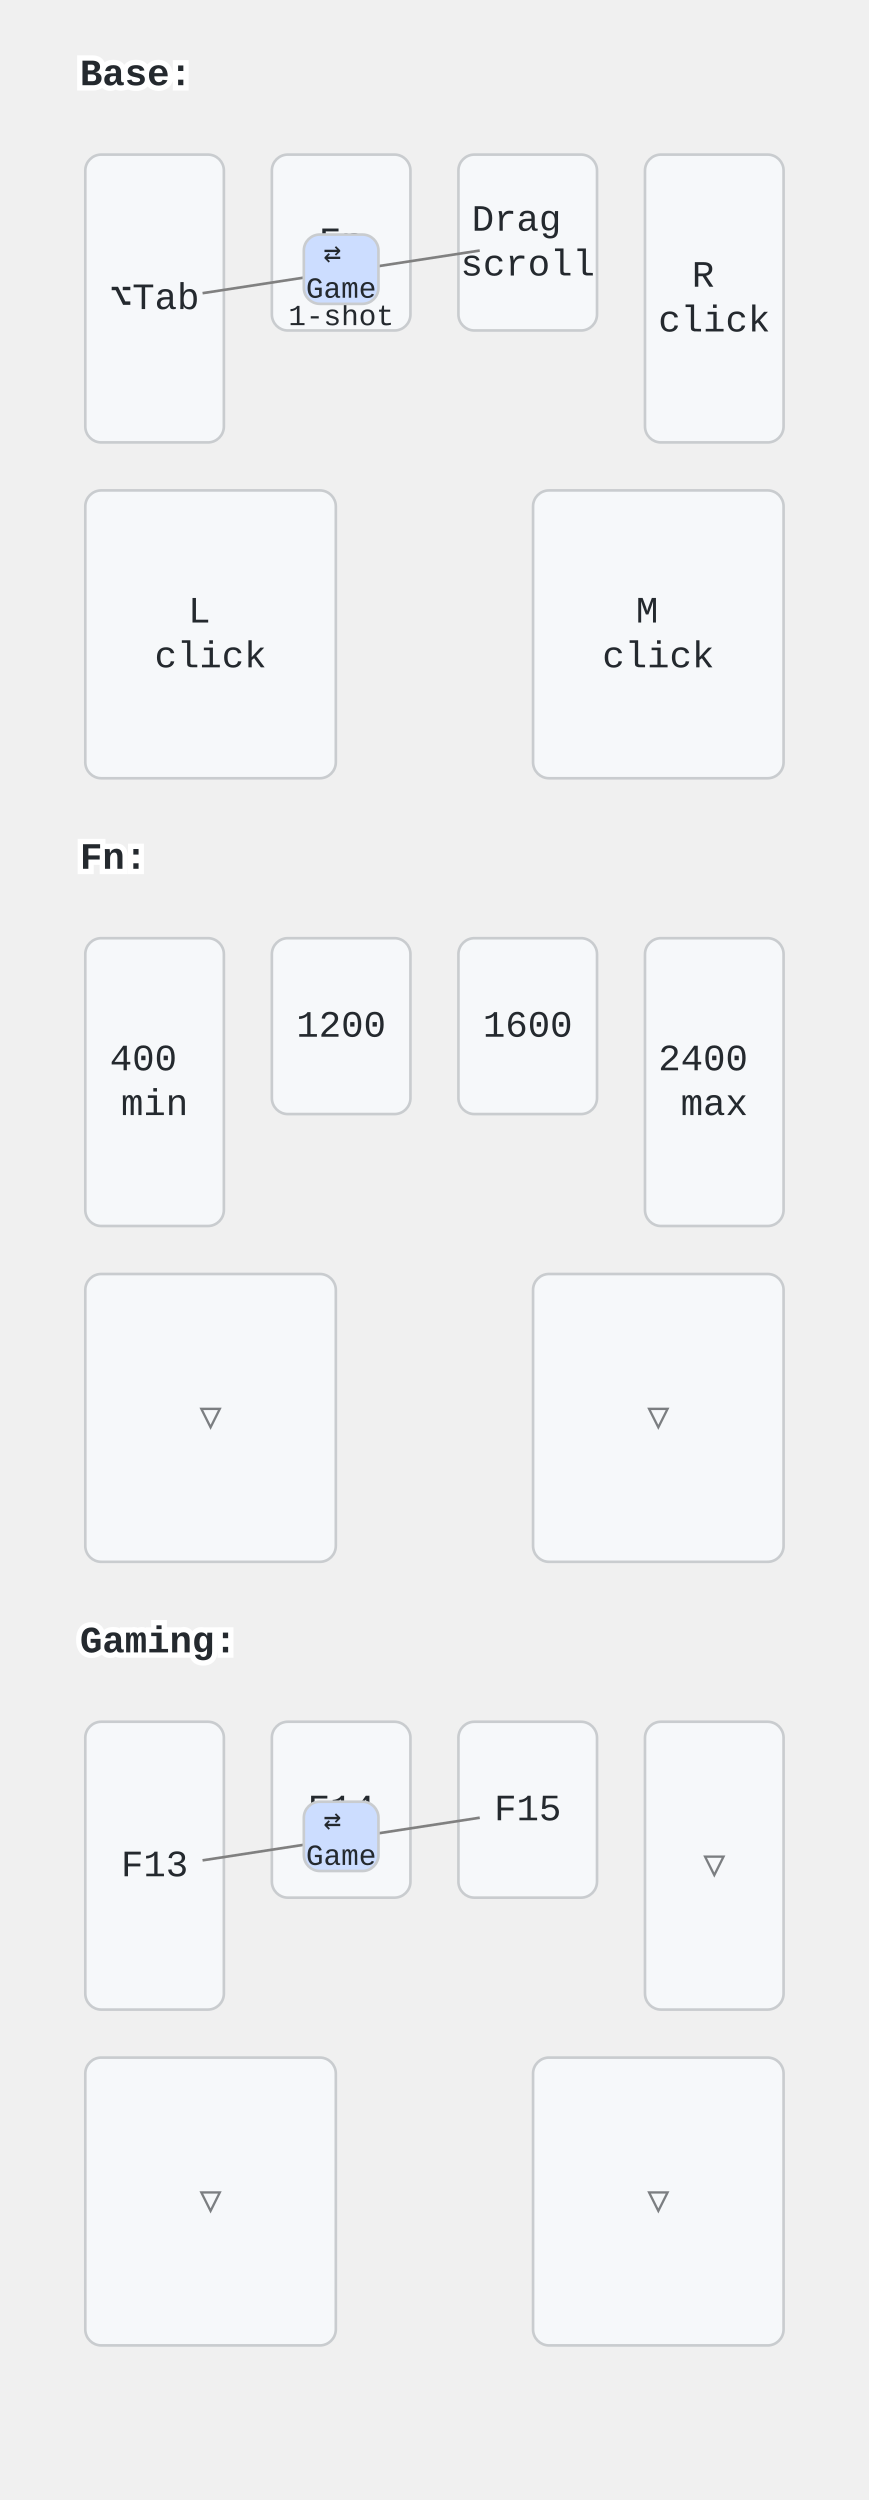
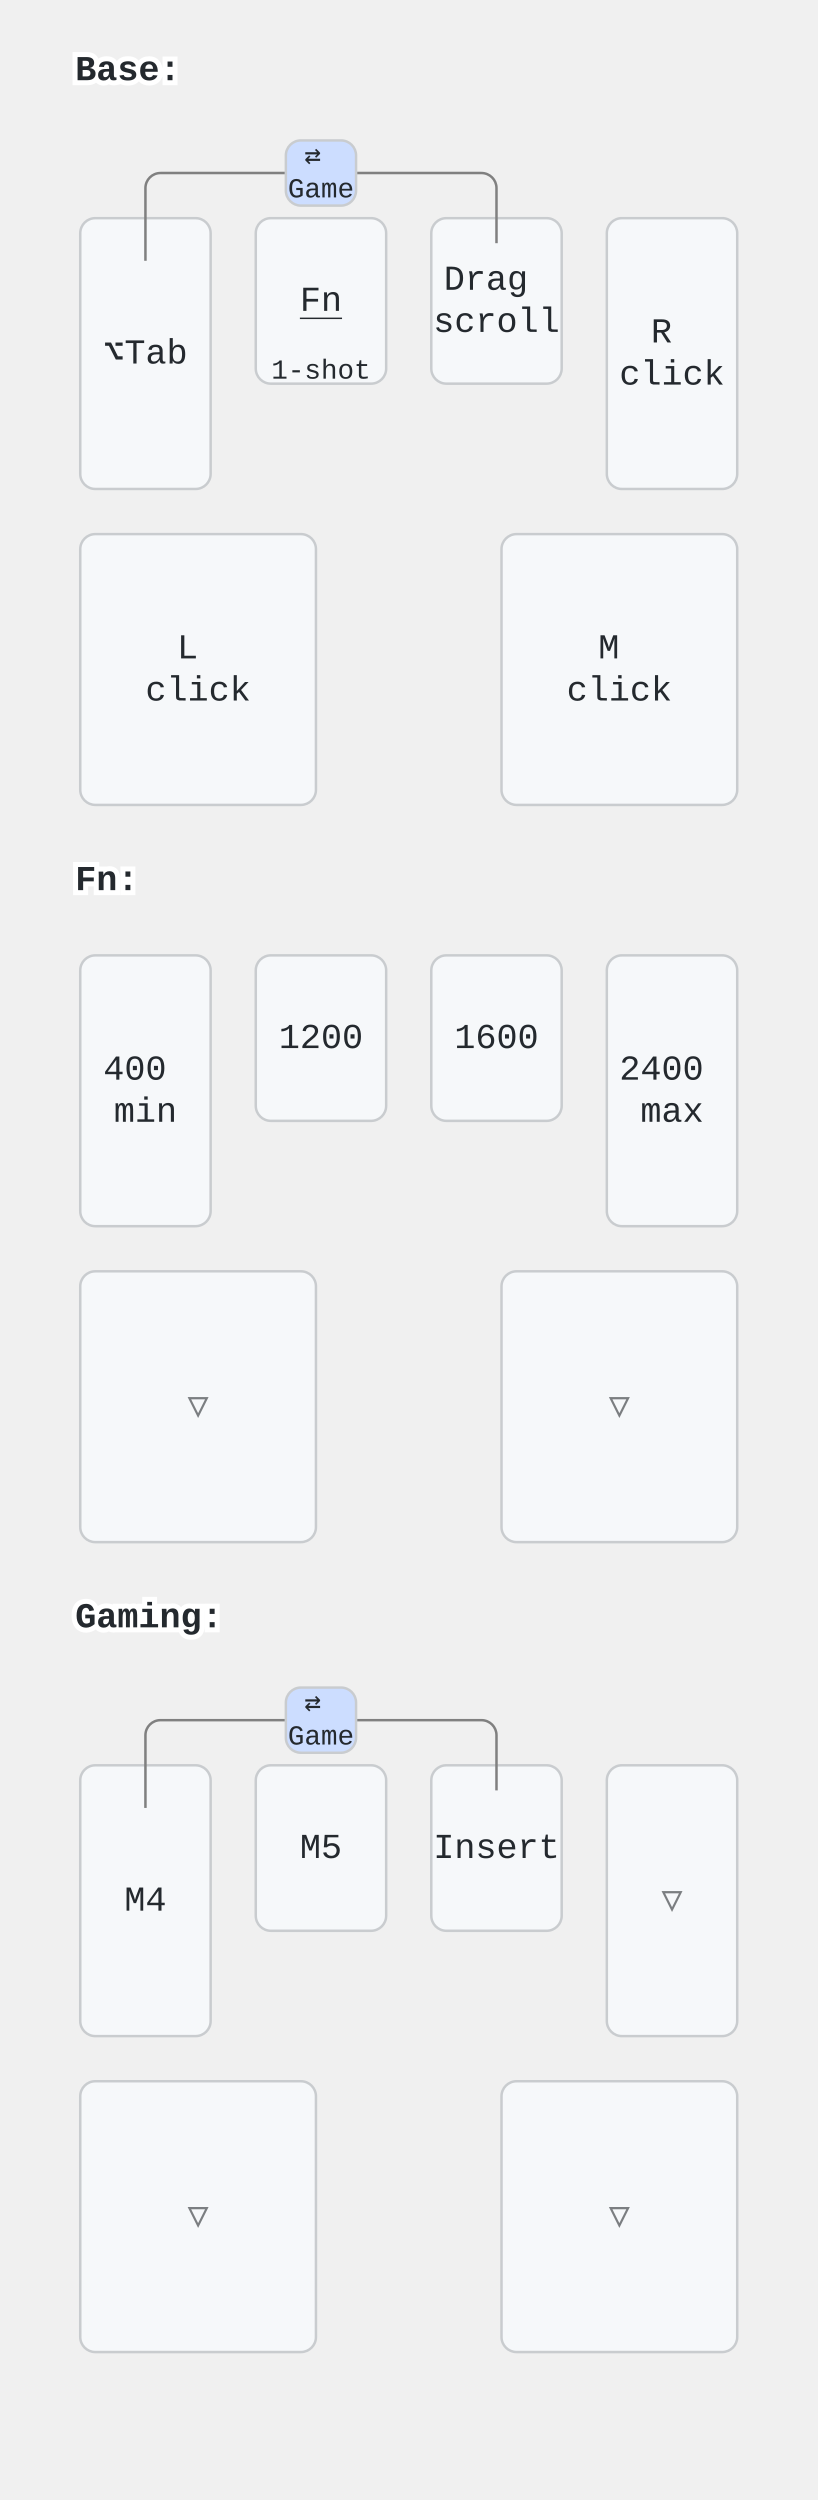
- <svg xmlns="http://www.w3.org/2000/svg" width="326" height="938" viewBox="0 0 326 938" class="keymap">
+ <svg xmlns="http://www.w3.org/2000/svg" width="326" height="997" viewBox="0 0 326 997" class="keymap">
  <style>/* inherit to force styles through use tags */
svg path {
    fill: inherit;
}

/* font and background color specifications */
svg.keymap {
    font-family: SFMono-Regular,Consolas,Liberation Mono,Menlo,monospace;
    font-size: 14px;
    font-kerning: normal;
    text-rendering: optimizeLegibility;
    fill: #24292e;
}

/* default key styling */
rect.key {
    fill: #f6f8fa;
}

rect.key, rect.combo {
    stroke: #c9cccf;
    stroke-width: 1;
}

/* default key side styling, only used is draw_key_sides is set */
rect.side {
    filter: brightness(90%);
}

/* color accent for combo boxes */
rect.combo, rect.combo-separate {
    fill: #cdf;
}

/* color accent for held keys */
rect.held, rect.combo.held {
    fill: #fdd;
}

/* color accent for ghost (optional) keys */
rect.ghost, rect.combo.ghost {
    stroke-dasharray: 4, 4;
    stroke-width: 2;
}

text {
    text-anchor: middle;
    dominant-baseline: middle;
}

/* styling for layer labels */
text.label {
    font-weight: bold;
    text-anchor: start;
    stroke: white;
    stroke-width: 4;
    paint-order: stroke;
}

/* styling for optional footer */
text.footer {
    text-anchor: end;
    dominant-baseline: auto;
    stroke: white;
    stroke-width: 4;
    paint-order: stroke;
}

/* styling for combo tap, and key non-tap label text */
text.combo, text.hold, text.shifted, text.left, text.right, text.tl, text.tr, text.bl, text.br {
    font-size: 11px;
}

text.hold, text.bl, text.br {
    text-anchor: middle;
    dominant-baseline: auto;
}

text.shifted, text.tl, text.tr {
    text-anchor: middle;
    dominant-baseline: hanging;
}

text.left, text.tl, text.bl {
    text-anchor: start;
}

text.right, text.tr, text.br {
    text-anchor: end;
}

text.layer-activator {
    text-decoration: underline;
}

/* styling for hold/shifted label text in combo box */
text.combo.hold, text.combo.shifted, text.combo.left, text.combo.right {
    font-size: 8px;
}

/* lighter symbol for transparent keys */
text.trans {
    fill: #7b7e81;
}

/* styling for combo dendrons */
path.combo {
    stroke-width: 1;
    stroke: gray;
    fill: none;
}

/* Start Tabler Icons Cleanup */
/* cannot use height/width with glyphs */
.icon-tabler &gt; path {
    fill: inherit;
    stroke: inherit;
    stroke-width: 2;
}
/* hide tabler's default box */
.icon-tabler &gt; path[stroke="none"][fill="none"] {
    visibility: hidden;
}
/* End Tabler Icons Cleanup */
</style>
  <g transform="translate(30, 0)" class="layer-Base">
    <text x="0" y="28" class="label" id="Base">Base:</text>
-     <g transform="translate(0, 56)">
+     <g transform="translate(0, 85)">
      <g transform="translate(28, 56)" class="key keypos-0">
        <rect rx="6" ry="6" x="-26" y="-54" width="52" height="108" class="key" />
        <text x="0" y="0" class="key tap">⌥Tab</text>
      </g>
      <g transform="translate(98, 35)" class="key keypos-1">
        <rect rx="6" ry="6" x="-26" y="-33" width="52" height="66" class="key" />
        <a href="#Fn">
          <text x="0" y="0" class="key tap layer-activator">Fn</text>
        </a>
        <text x="0" y="31" class="key hold">1-shot</text>
      </g>
      <g transform="translate(168, 35)" class="key keypos-2">
        <rect rx="6" ry="6" x="-26" y="-33" width="52" height="66" class="key" />
        <text x="0" y="0" class="key tap">
          <tspan x="0" dy="-0.6em">Drag</tspan>
          <tspan x="0" dy="1.2em">scroll</tspan>
        </text>
      </g>
      <g transform="translate(238, 56)" class="key keypos-3">
        <rect rx="6" ry="6" x="-26" y="-54" width="52" height="108" class="key" />
        <text x="0" y="0" class="key tap">
          <tspan x="0" dy="-0.6em">R</tspan>
          <tspan x="0" dy="1.2em">click</tspan>
        </text>
      </g>
      <g transform="translate(49, 182)" class="key keypos-4">
        <rect rx="6" ry="6" x="-47" y="-54" width="94" height="108" class="key" />
        <text x="0" y="0" class="key tap">
          <tspan x="0" dy="-0.6em">L</tspan>
          <tspan x="0" dy="1.2em">click</tspan>
        </text>
      </g>
      <g transform="translate(217, 182)" class="key keypos-5">
        <rect rx="6" ry="6" x="-47" y="-54" width="94" height="108" class="key" />
        <text x="0" y="0" class="key tap">
          <tspan x="0" dy="-0.6em">M</tspan>
          <tspan x="0" dy="1.2em">click</tspan>
        </text>
      </g>
      <g class="combo combopos-0">
-         <path d="M98,46 l-52,8" class="combo" />
-         <path d="M98,46 l52,-8" class="combo" />
-         <rect rx="6" ry="6" x="84" y="32" width="28" height="26" class="combo" />
-         <text x="98" y="46" class="combo tap">
+         <path d="M98,-16 h-64 a6.0,6.0 0 0 0 -6.0,6.0 v29" class="combo" />
+         <path d="M98,-16 h64 a6.0,6.0 0 0 1 6.0,6.0 v22" class="combo" />
+         <rect rx="6" ry="6" x="84" y="-29" width="28" height="26" class="combo" />
+         <text x="98" y="-16" class="combo tap">
          <tspan x="98" dy="-0.6em">⇄</tspan>
          <tspan x="98" dy="1.2em">Game</tspan>
        </text>
      </g>
    </g>
  </g>
-   <g transform="translate(30, 294)" class="layer-Fn">
+   <g transform="translate(30, 323)" class="layer-Fn">
    <text x="0" y="28" class="label" id="Fn">Fn:</text>
    <g transform="translate(0, 56)">
      <g transform="translate(28, 56)" class="key keypos-0">
        <rect rx="6" ry="6" x="-26" y="-54" width="52" height="108" class="key" />
        <text x="0" y="0" class="key tap">
          <tspan x="0" dy="-0.6em">400</tspan>
          <tspan x="0" dy="1.2em">min</tspan>
        </text>
      </g>
      <g transform="translate(98, 35)" class="key keypos-1">
        <rect rx="6" ry="6" x="-26" y="-33" width="52" height="66" class="key" />
        <text x="0" y="0" class="key tap">1200</text>
      </g>
      <g transform="translate(168, 35)" class="key keypos-2">
        <rect rx="6" ry="6" x="-26" y="-33" width="52" height="66" class="key" />
        <text x="0" y="0" class="key tap">1600</text>
      </g>
      <g transform="translate(238, 56)" class="key keypos-3">
        <rect rx="6" ry="6" x="-26" y="-54" width="52" height="108" class="key" />
        <text x="0" y="0" class="key tap">
          <tspan x="0" dy="-0.6em">2400</tspan>
          <tspan x="0" dy="1.2em">max</tspan>
        </text>
      </g>
      <g transform="translate(49, 182)" class="key trans keypos-4">
        <rect rx="6" ry="6" x="-47" y="-54" width="94" height="108" class="key trans" />
        <text x="0" y="0" class="key trans tap">▽</text>
      </g>
      <g transform="translate(217, 182)" class="key trans keypos-5">
        <rect rx="6" ry="6" x="-47" y="-54" width="94" height="108" class="key trans" />
        <text x="0" y="0" class="key trans tap">▽</text>
      </g>
    </g>
  </g>
-   <g transform="translate(30, 588)" class="layer-Gaming">
+   <g transform="translate(30, 617)" class="layer-Gaming">
    <text x="0" y="28" class="label" id="Gaming">Gaming:</text>
-     <g transform="translate(0, 56)">
+     <g transform="translate(0, 85)">
      <g transform="translate(28, 56)" class="key keypos-0">
        <rect rx="6" ry="6" x="-26" y="-54" width="52" height="108" class="key" />
-         <text x="0" y="0" class="key tap">F13</text>
+         <text x="0" y="0" class="key tap">M4</text>
      </g>
      <g transform="translate(98, 35)" class="key keypos-1">
        <rect rx="6" ry="6" x="-26" y="-33" width="52" height="66" class="key" />
-         <text x="0" y="0" class="key tap">F14</text>
+         <text x="0" y="0" class="key tap">M5</text>
      </g>
      <g transform="translate(168, 35)" class="key keypos-2">
        <rect rx="6" ry="6" x="-26" y="-33" width="52" height="66" class="key" />
-         <text x="0" y="0" class="key tap">F15</text>
+         <text x="0" y="0" class="key tap">Insert</text>
      </g>
      <g transform="translate(238, 56)" class="key trans keypos-3">
        <rect rx="6" ry="6" x="-26" y="-54" width="52" height="108" class="key trans" />
        <text x="0" y="0" class="key trans tap">▽</text>
      </g>
      <g transform="translate(49, 182)" class="key trans keypos-4">
        <rect rx="6" ry="6" x="-47" y="-54" width="94" height="108" class="key trans" />
        <text x="0" y="0" class="key trans tap">▽</text>
      </g>
      <g transform="translate(217, 182)" class="key trans keypos-5">
        <rect rx="6" ry="6" x="-47" y="-54" width="94" height="108" class="key trans" />
        <text x="0" y="0" class="key trans tap">▽</text>
      </g>
      <g class="combo combopos-0">
-         <path d="M98,46 l-52,8" class="combo" />
-         <path d="M98,46 l52,-8" class="combo" />
-         <rect rx="6" ry="6" x="84" y="32" width="28" height="26" class="combo" />
-         <text x="98" y="46" class="combo tap">
+         <path d="M98,-16 h-64 a6.0,6.0 0 0 0 -6.0,6.0 v29" class="combo" />
+         <path d="M98,-16 h64 a6.0,6.0 0 0 1 6.0,6.0 v22" class="combo" />
+         <rect rx="6" ry="6" x="84" y="-29" width="28" height="26" class="combo" />
+         <text x="98" y="-16" class="combo tap">
          <tspan x="98" dy="-0.6em">⇄</tspan>
          <tspan x="98" dy="1.2em">Game</tspan>
        </text>
      </g>
    </g>
  </g>
</svg>
